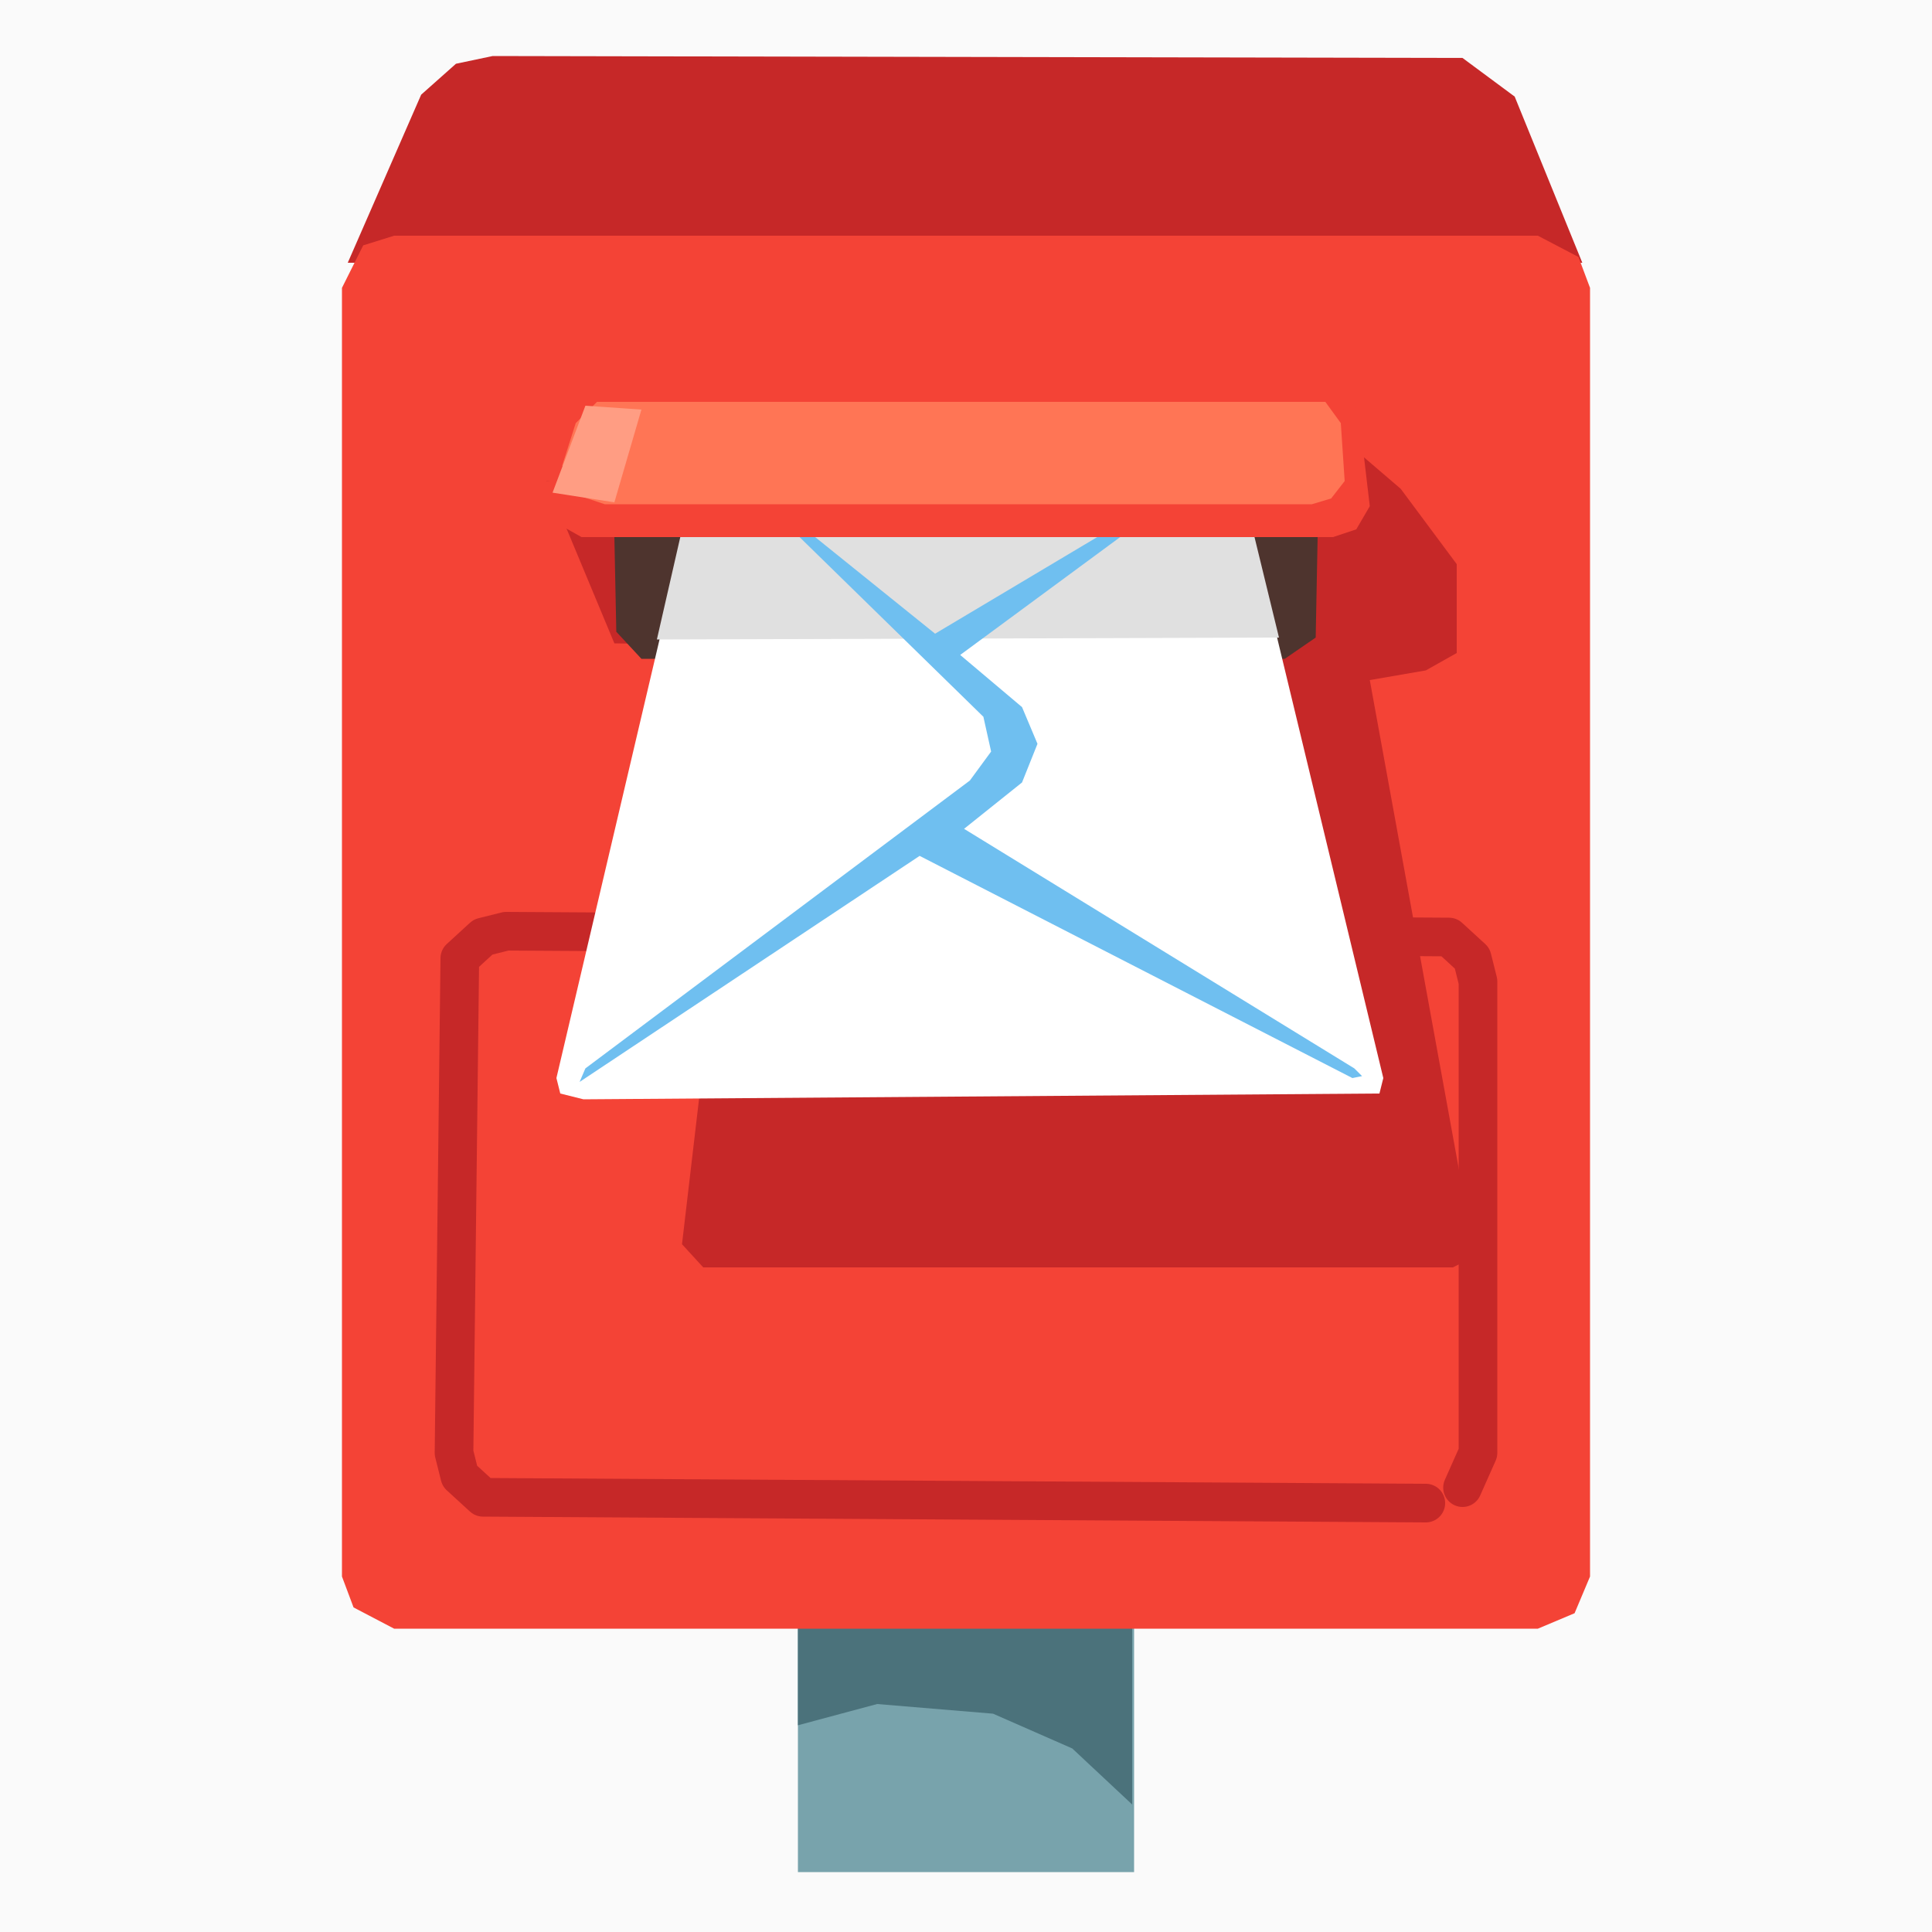
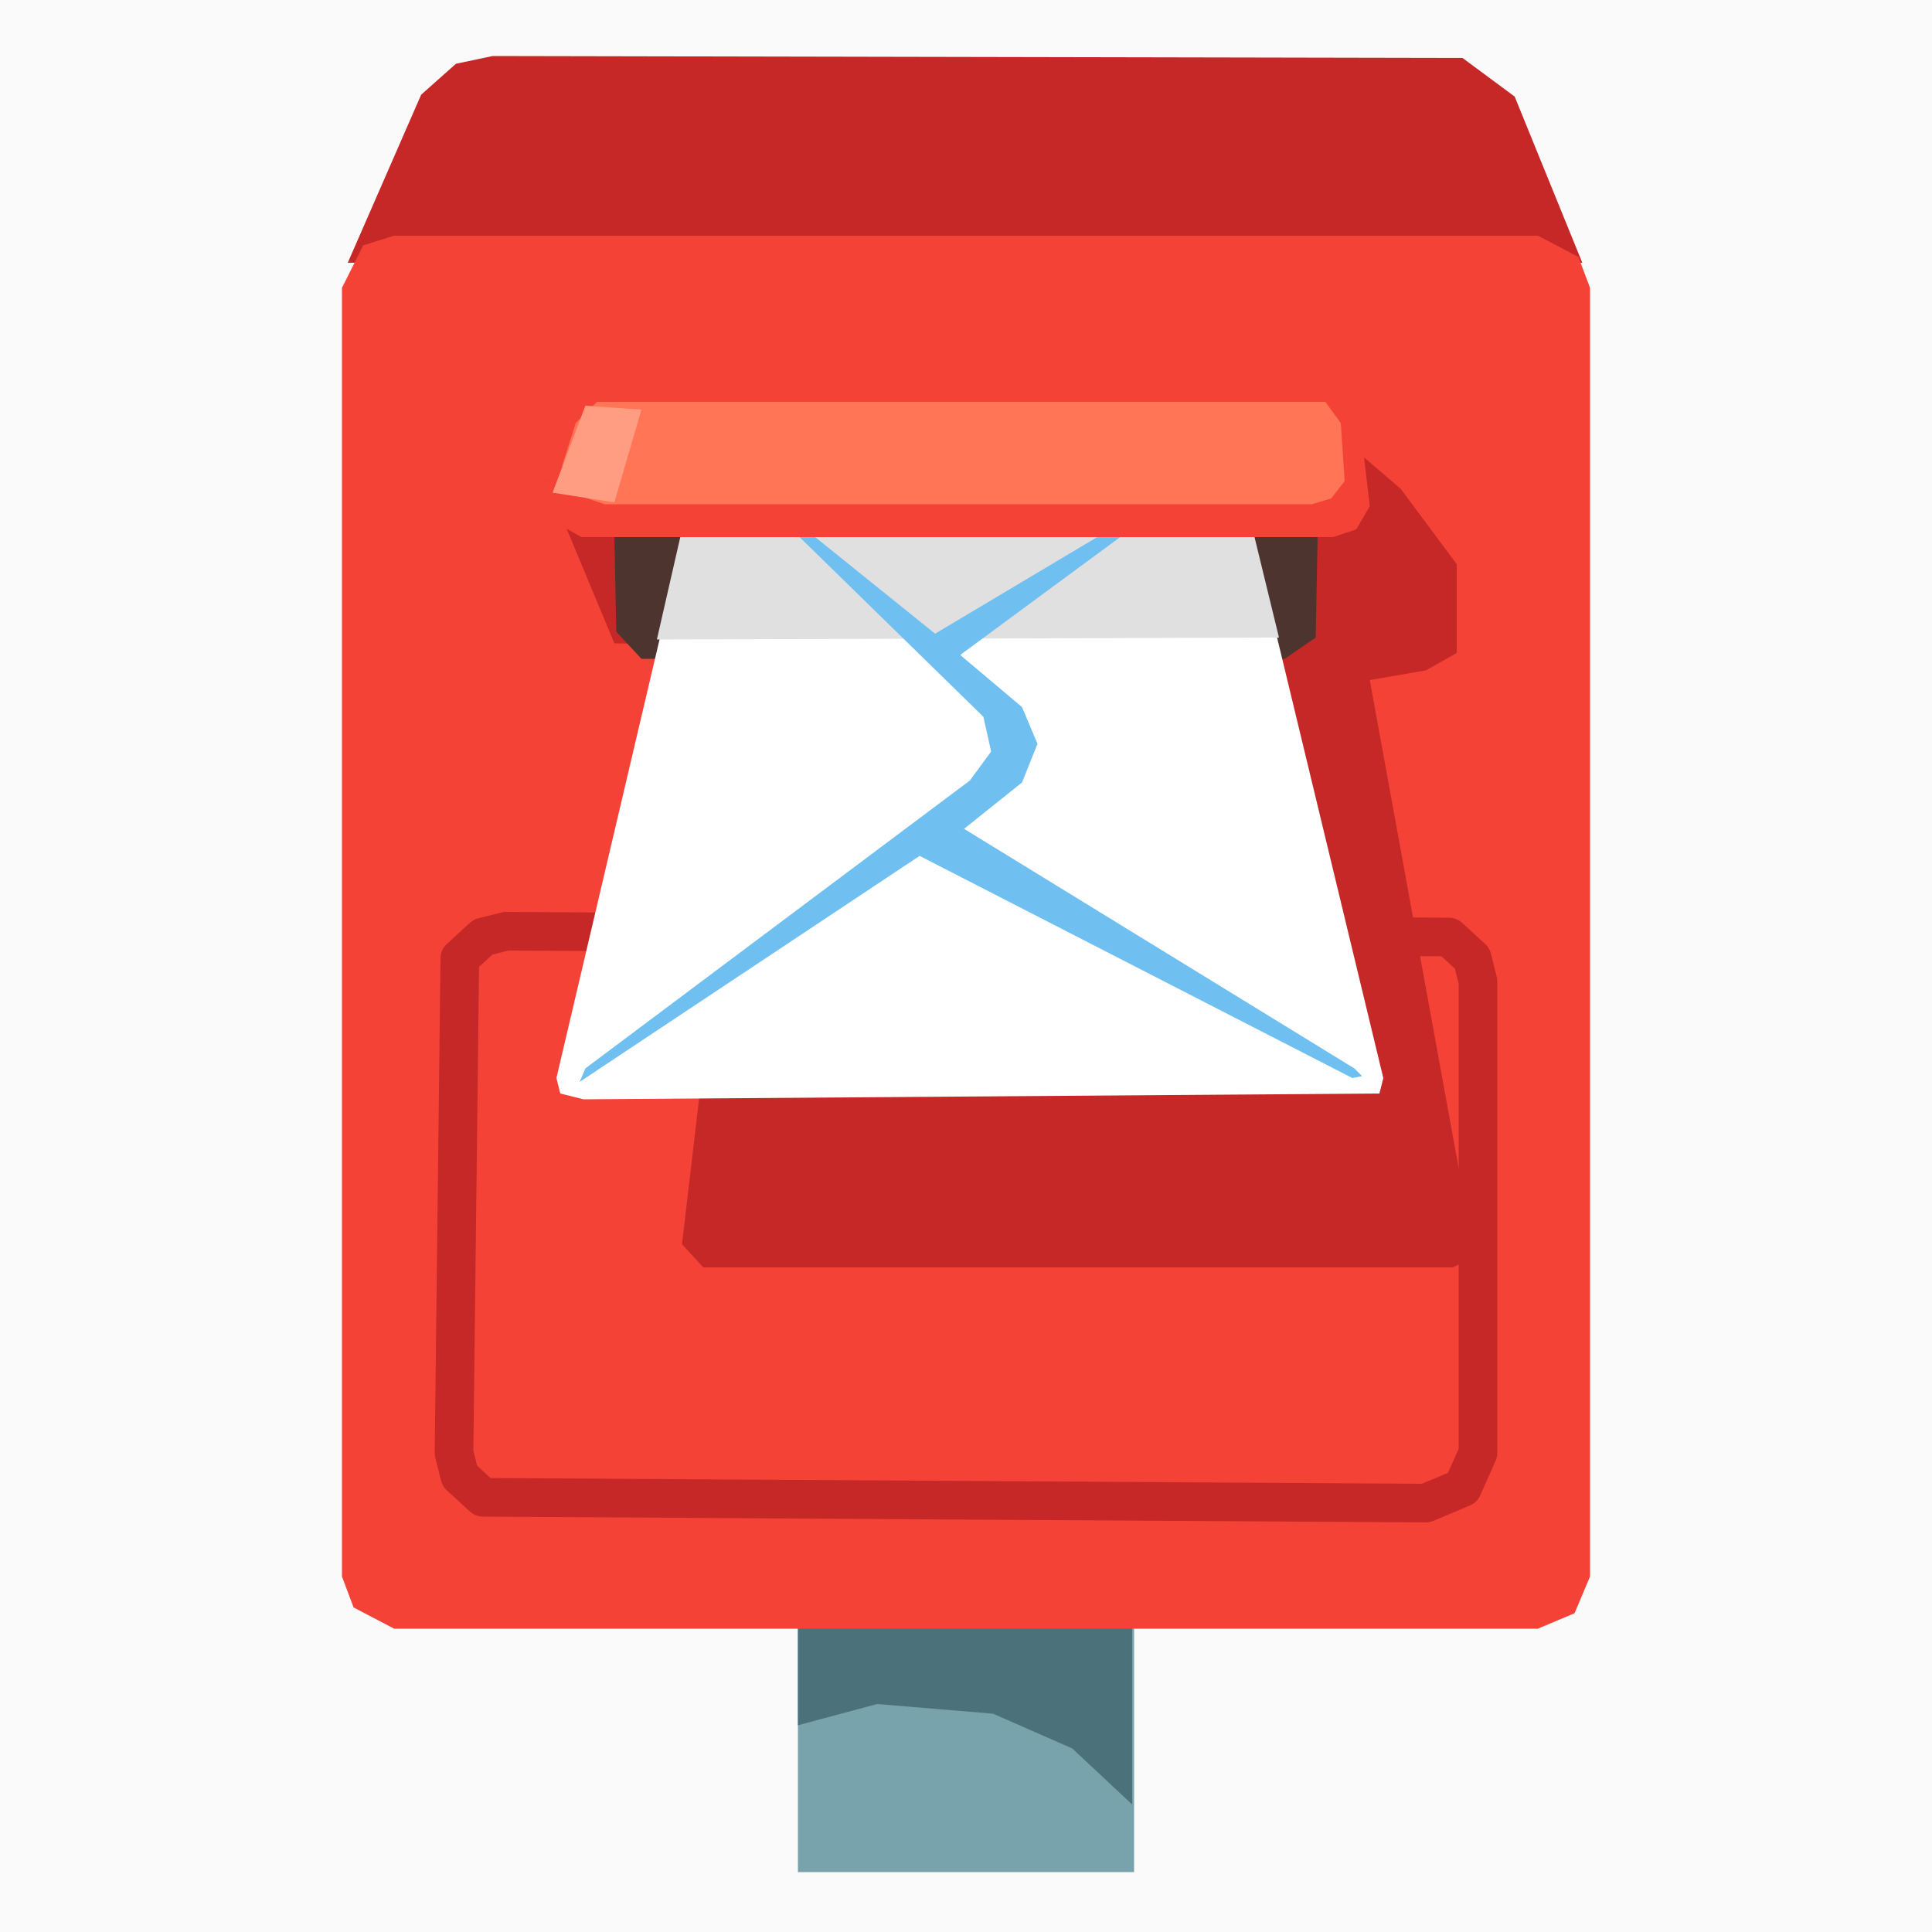
<svg xmlns="http://www.w3.org/2000/svg" viewBox="0 0 100 100" width="200" height="200">
  <rect width="100" height="100" fill="#fafafa" />
  <polygon points="25.5,2.9 75.7,3 78.4,5 81.9,13.6 18,13.6 21.8,4.9 23.6,3.3" fill="#C62828" />
  <rect x="41.3" y="68.1" width="17.4" height="28.8" fill="#78A3AC" />
  <polygon points="58.6,74.5 41.3,74.5 41.3,89.3 45.4,88.2 51.4,88.7 55.5,90.5 58.6,93.4" fill="#4B727B" />
  <polygon points="79.6,84.3 20.4,84.3 18.3,83.2 17.7,81.6 17.7,14.9 18.8,12.7 20.4,12.2 79.6,12.2 81.7,13.3 82.3,14.9 82.3,81.6 81.5,83.5" fill="#F44336" />
-   <polyline points="73.8,77.8 25,77.5 23.8,76.4 23.5,75.2 23.8,49.6 25,48.5 26.2,48.2 75,48.5 76.2,49.6 76.5,50.8 76.5,75.2 75.7,77" fill="none" stroke="#C62828" stroke-width="2" stroke-linecap="round" stroke-linejoin="round" />
+   <polyline points="73.8,77.8 25,77.5 23.8,76.4 23.5,75.2 23.8,49.6 25,48.5 26.2,48.2 75,48.5 76.2,49.6 76.5,50.8 76.5,75.2 75.7,77 73.8,77.8" fill="none" stroke="#C62828" stroke-width="2" stroke-linecap="round" stroke-linejoin="round" />
  <polygon points="35.3,64.4 36.4,65.6 75.2,65.6 76,65.2 76.2,64.3 70.9,35.2 73.8,34.7 75.4,33.8 75.4,29.2 72.5,25.3 69.7,22.9 28.3,24.9 31.8,33.3 37.5,33.4 37.8,43.1" fill="#C62828" />
  <polygon points="66.5,34.1 33.2,34.1 31.9,32.7 31.8,27.8 68.2,27.8 68.1,33" fill="#4E342E" />
  <polygon points="64.1,24.7 71.6,55.8 71.4,56.6 30.2,56.9 29,56.6 28.8,55.8 36.3,23.9 62.7,23.6 63.6,23.8" fill="#FFFFFF" />
  <polygon points="66.2,33 34,33.1 35.6,26.1 64.3,25.2" fill="#E0E0E0" />
  <polygon points="70.1,55.3 49.9,42.9 52.9,40.5 53.7,38.5 52.9,36.6 49.7,33.9 63,24.1 48.4,32.8 37.6,24.1 50.9,37.1 51.3,38.9 50.2,40.4 30.3,55.3 30,56 47.6,44.3 70,55.8 70.5,55.7" fill="#6FBFF0" />
  <polygon points="69,27.8 30.1,27.8 28.5,26.9 28.3,24.9 70.3,21.1 70.9,26.2 70.2,27.4" fill="#F44336" />
  <polygon points="67.9,26.1 31.3,26.1 29.8,25.6 29.1,24.1 29.8,21.9 30.9,20.8 68.6,20.8 69.4,21.9 69.6,24.9 68.9,25.8" fill="#FF7555" />
  <polygon points="30.3,21 33.2,21.2 31.8,26 28.6,25.5" fill="#FF9D83" />
</svg>
